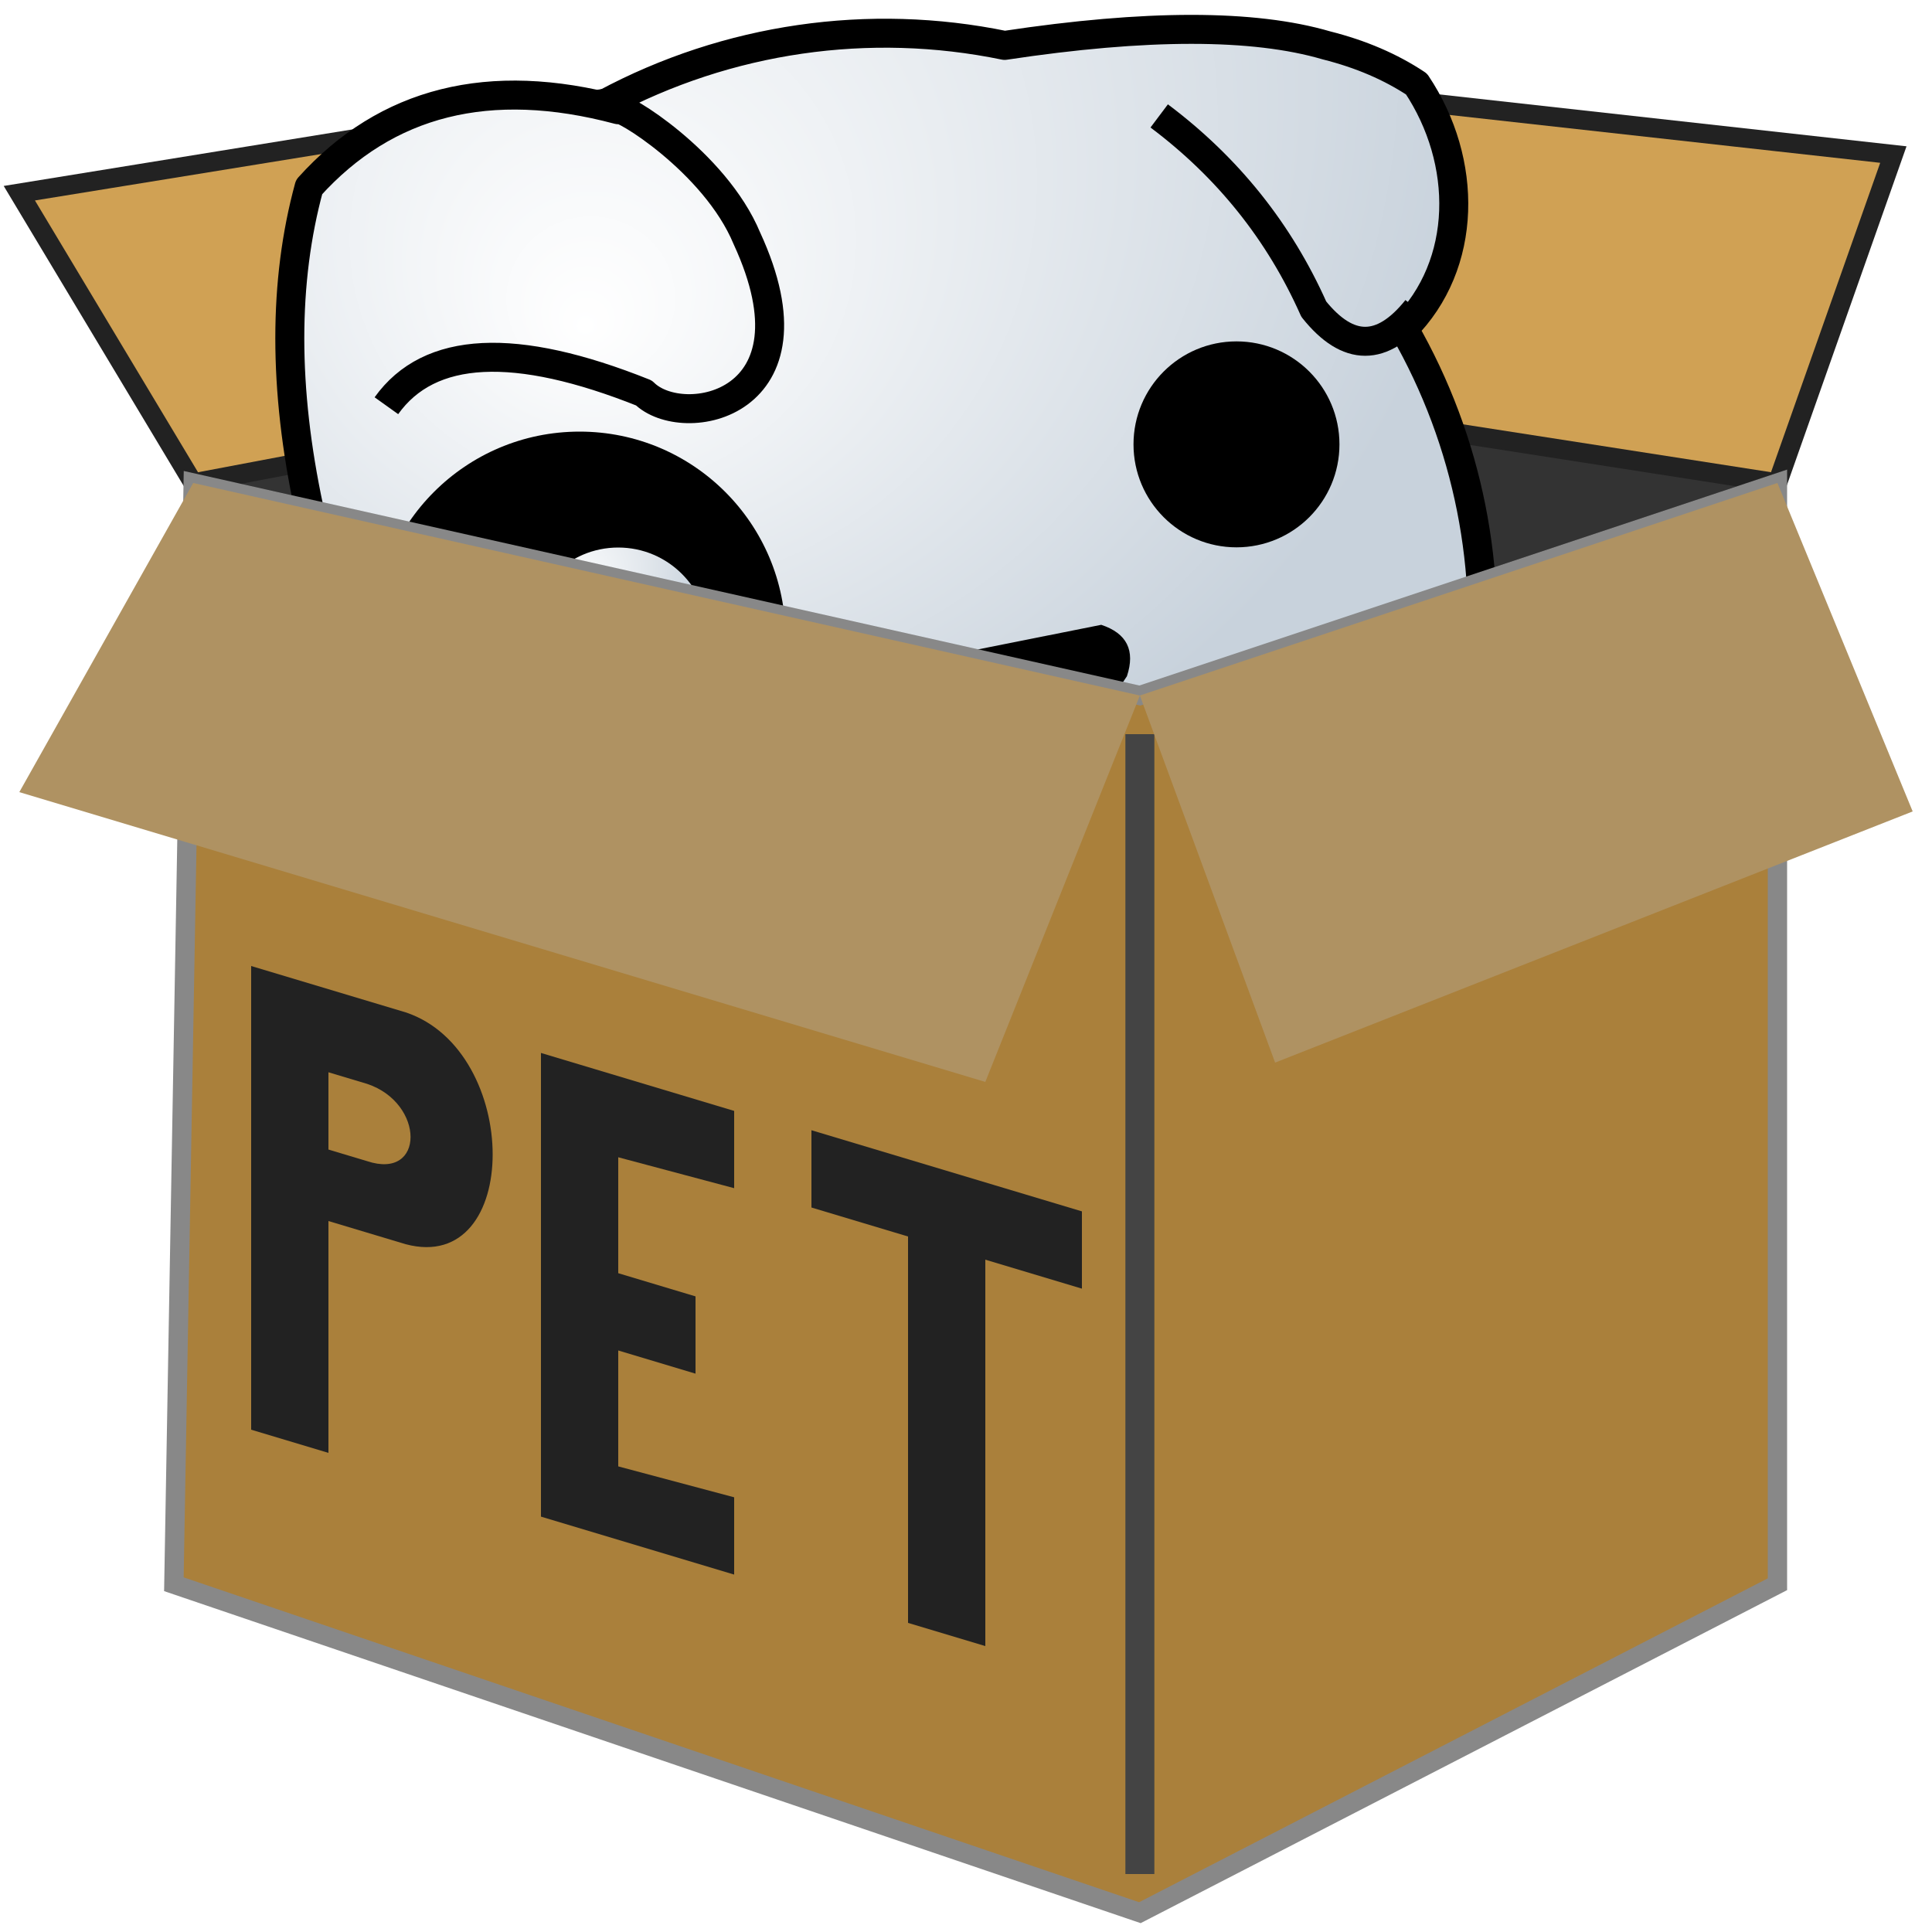
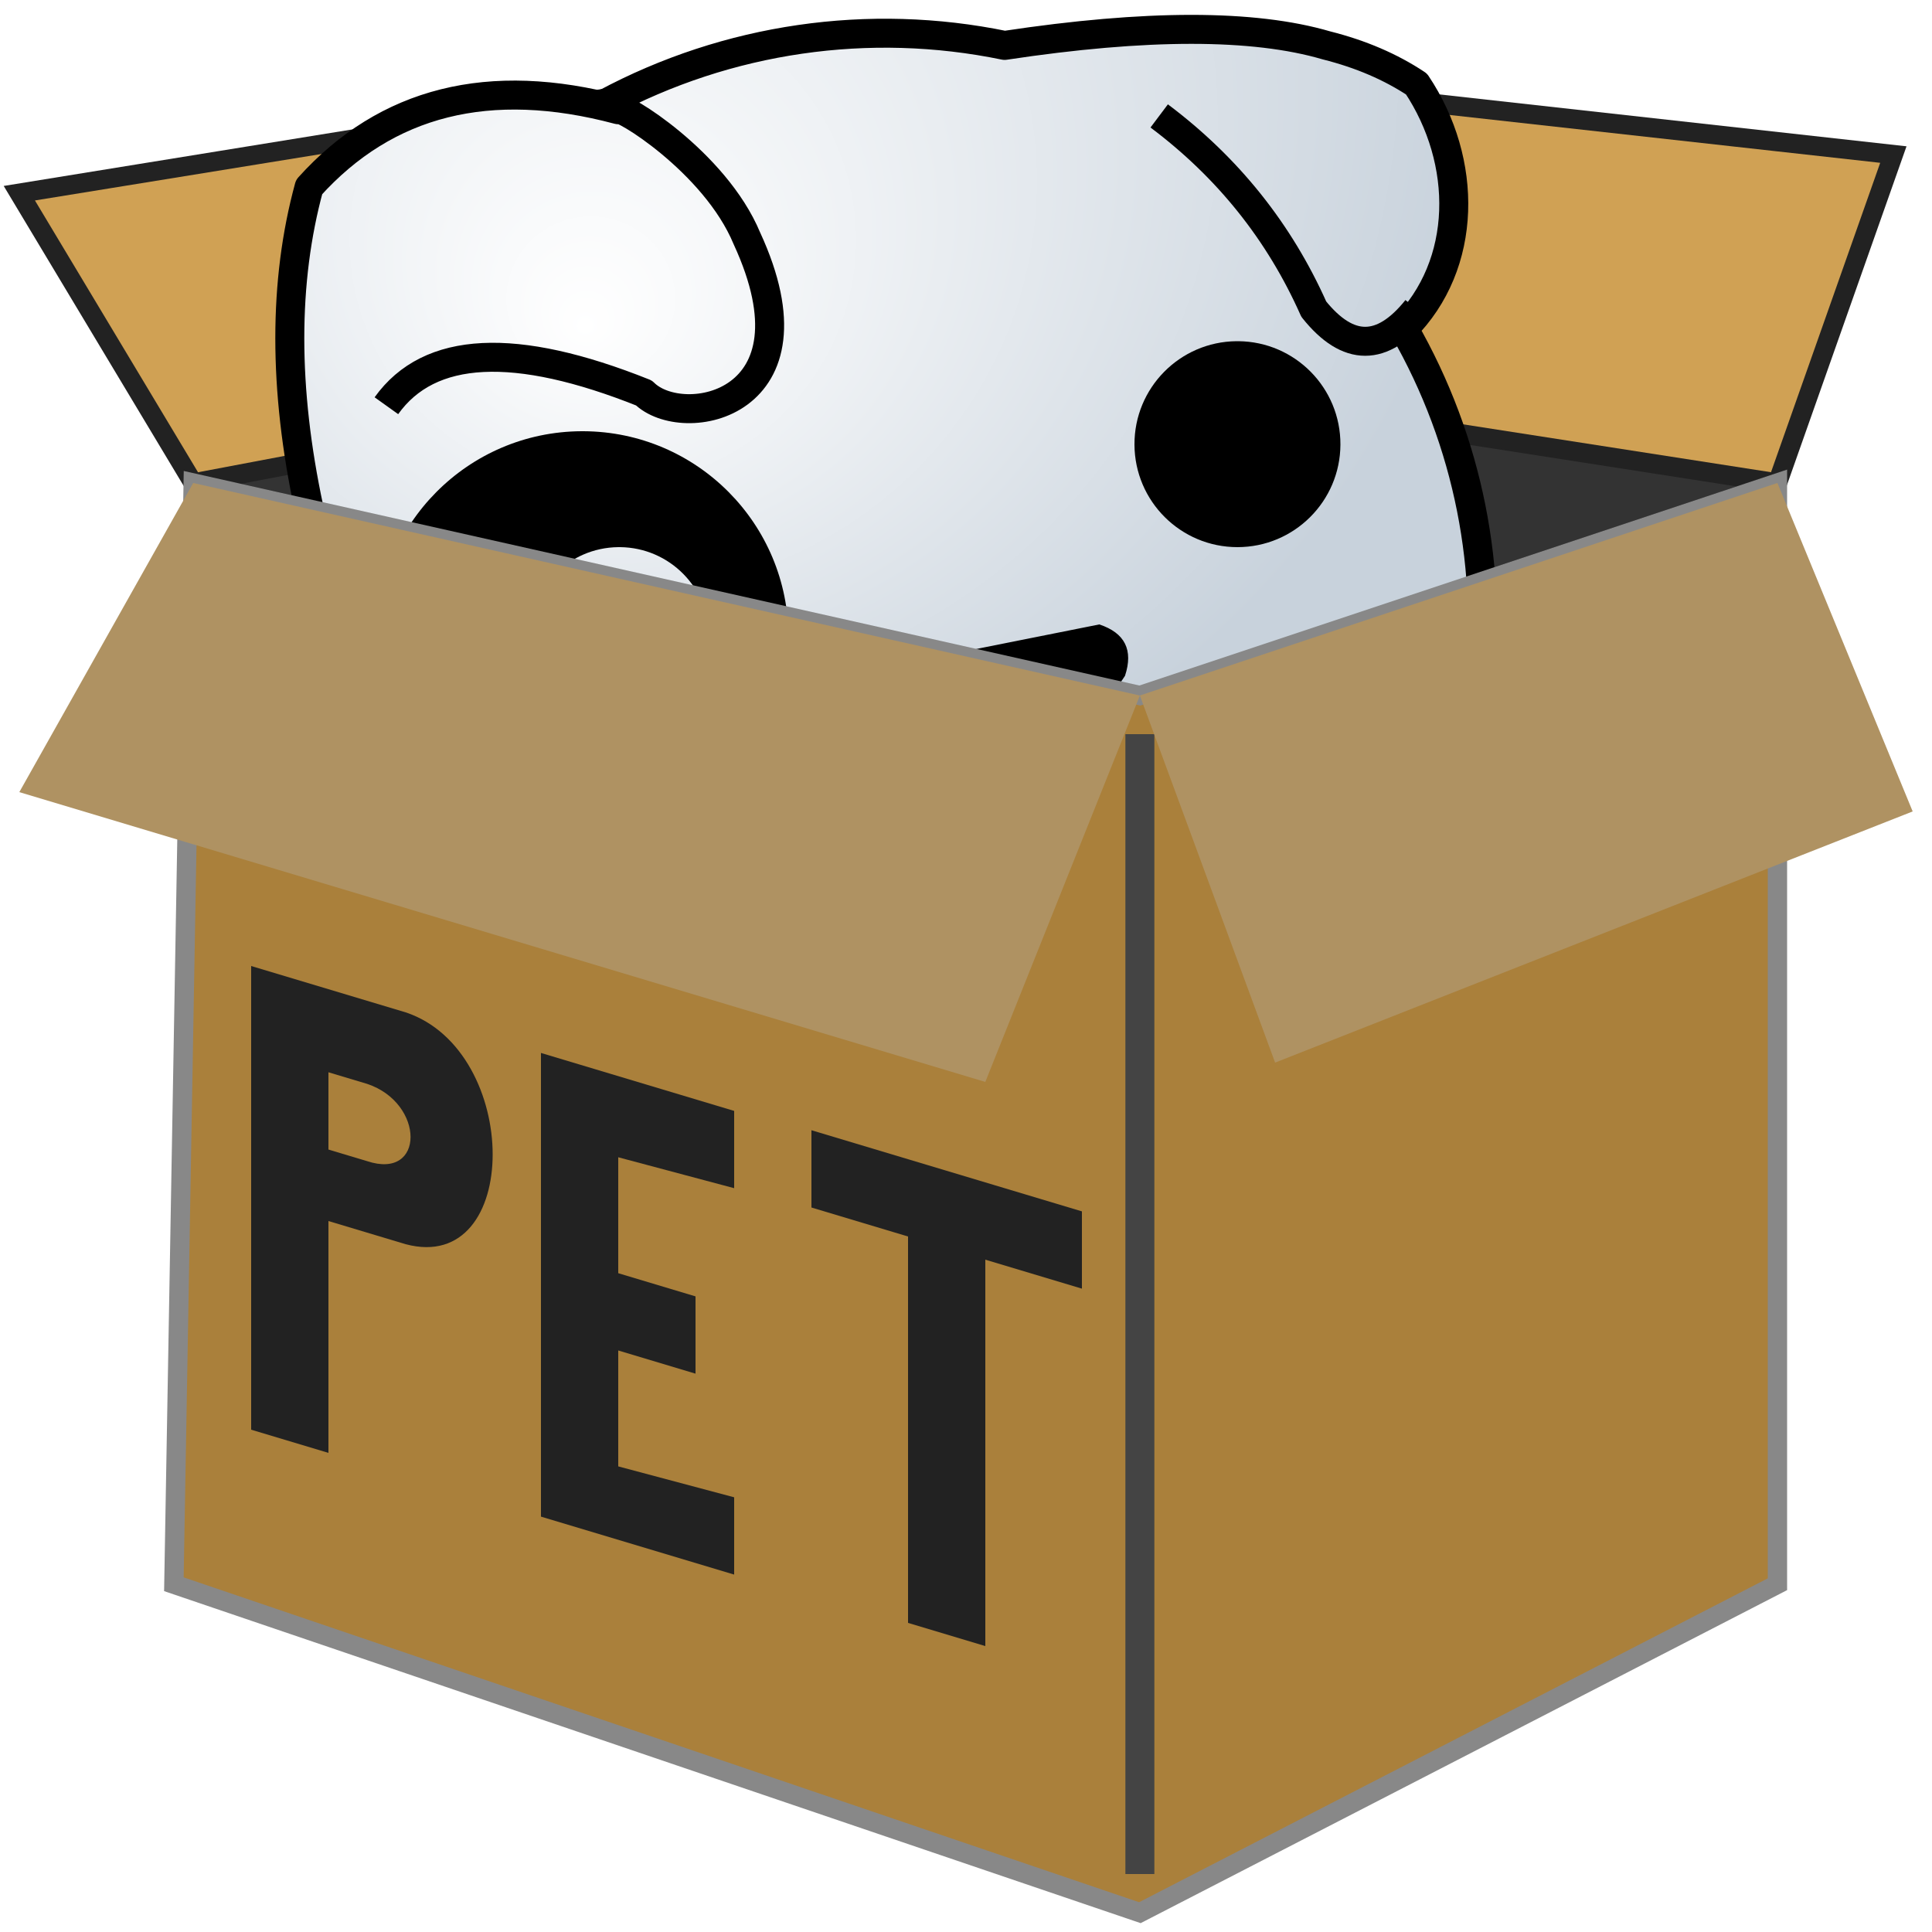
<svg xmlns="http://www.w3.org/2000/svg" version="1.1" viewBox="0 0 100 100">
  <defs>
    <radialGradient id="grad1" cx="30%" cy="0%" r="70%" fx="25%" fy="25%">
      <stop offset="0%" style="stop-color:rgb(255,255,255);stop-opacity:1" />
      <stop offset="100%" style="stop-color:rgb(200,210,220);stop-opacity:1" />
    </radialGradient>
  </defs>
  <path style="fill:#D0A154;stroke:#222222;stroke-width:1" d="M 10,25 1,10 38,4 47,18 53,3 98,8 92,25 59,36 z" />
  <path style="fill:#333333;stroke:#222222;stroke-width:1" d="M 10,25 47,18 92,25 59,36 z" />
  <path style="fill:url(#grad1);stroke:#000;stroke-width:1.5;stroke-linejoin:round" d="m 20,21 q 3.33,-4.66 13.33,-0.66 c 2,2 9.33,0.66 5.33,-8 c -1.66,-4 -6.66,-7 -6.66,-6.66 q -10,-2.66 -16,4 q -2,7.33 0,16.66 a 30.66,30.66 0 1 0 56.66,-9.33 c 3.33,-3.33 3.33,-8.66 0.66,-12.66 q -2,-1.33 -4.66,-2 q -5.66,-1.66 -16.66,0 a 30.66,30.66 0 0 0 -20.66,3" />
  <path style="fill:none;stroke:#000;stroke-width:1.5;stroke-linejoin:round" d="m 60,6 q 5.33,4 8,10 q 2.66,3.33 5.33,0" />
-   <g style="fill:#000;stroke:none;">
-     <ellipse cx="30" cy="33" rx="10.66" ry="10.66" />
-     <ellipse cx="64" cy="23" rx="5.33" ry="5.33" />
-     <path d="m 53,43 5.33,-8 q 0.66,-2 -1.33,-2.66 l -13.33,2.66 q -2.66,1.33 -0.66,3.33 l 8.66,4 q 1.33,2 2.66,-2.66 z" />
-   </g>
-   <ellipse style="fill:url(#grad1);stroke:none;" cx="32" cy="33" rx="4.66" ry="4.66" />
+   <path style="fill:#000;fill-rule:evenodd;stroke:none;" d="m 64,17.66 a 5.33,5.33 0 1 0 0.1,0 z m -33.9,4.66 a 10.66,10.66 0 1 0 0.1,0 z m 1.9,6 a 4.66,4.66 1 1 0 0.1,0 z m 20.9,14.66 5.33,-8 q 0.66,-2 -1.33,-2.66 l -13.33,2.66 q -2.66,1.33 -0.66,3.33 l 8.66,4 q 1.33,2 2.66,-2.66 z" />
  <path style="fill:#AA803B;stroke:#888888" d="M 92,25 92,82 59,99 9,82 10,25 59,36 z" />
  <path style="fill:none;stroke:#444444;stroke-width:1.5" d="m 59,38 0,59" />
  <path style="fill:#AF9262;stroke:none;" d="M 1,41 10,25 59,36 92,25 99,42 66,55 59,36 51,56 z" />
  <path style="fill:#222222;stroke:none;" d="m 13,50 0,24 4,1.2 0,-12 4,1.2 c 6,1.6 6,-10 0,-12 z m 15,4.5 0,24 10,3 0,-4 -6,-1.6 0,-6 4,1.2 0,-4 -4,-1.2 0,-6 6,1.6 0,-4 z m 14,4 0,4 5,1.5 0,20 4,1.2 0,-20 5,1.5 0,-4 z" />
  <path style="fill:#AA803B;stroke:none;" d="m 17,59.5 0,-4 2,0.6 c 3,1 3,5 0,4 z" />
</svg>
